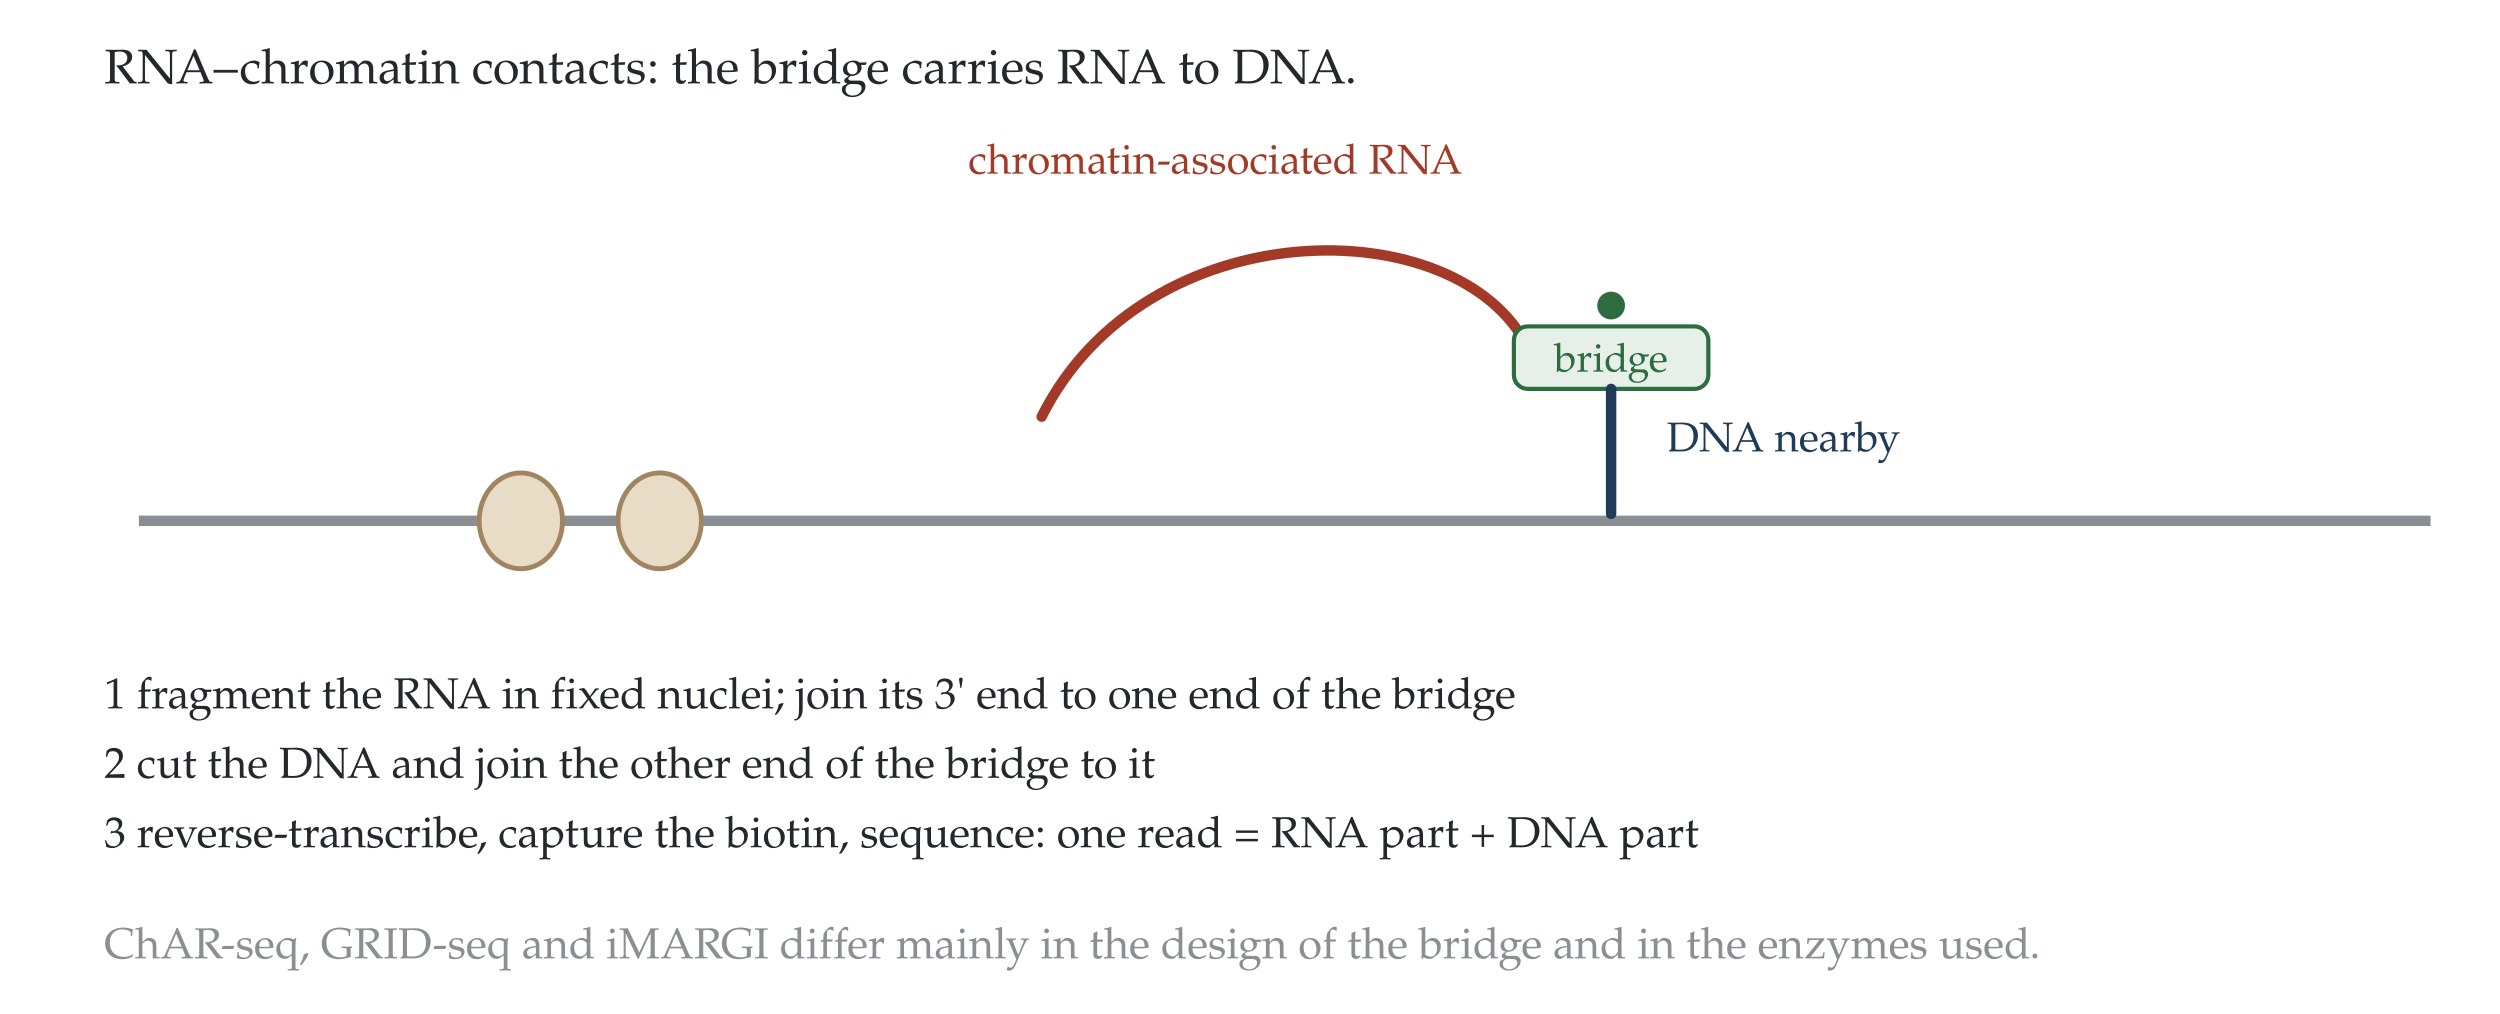
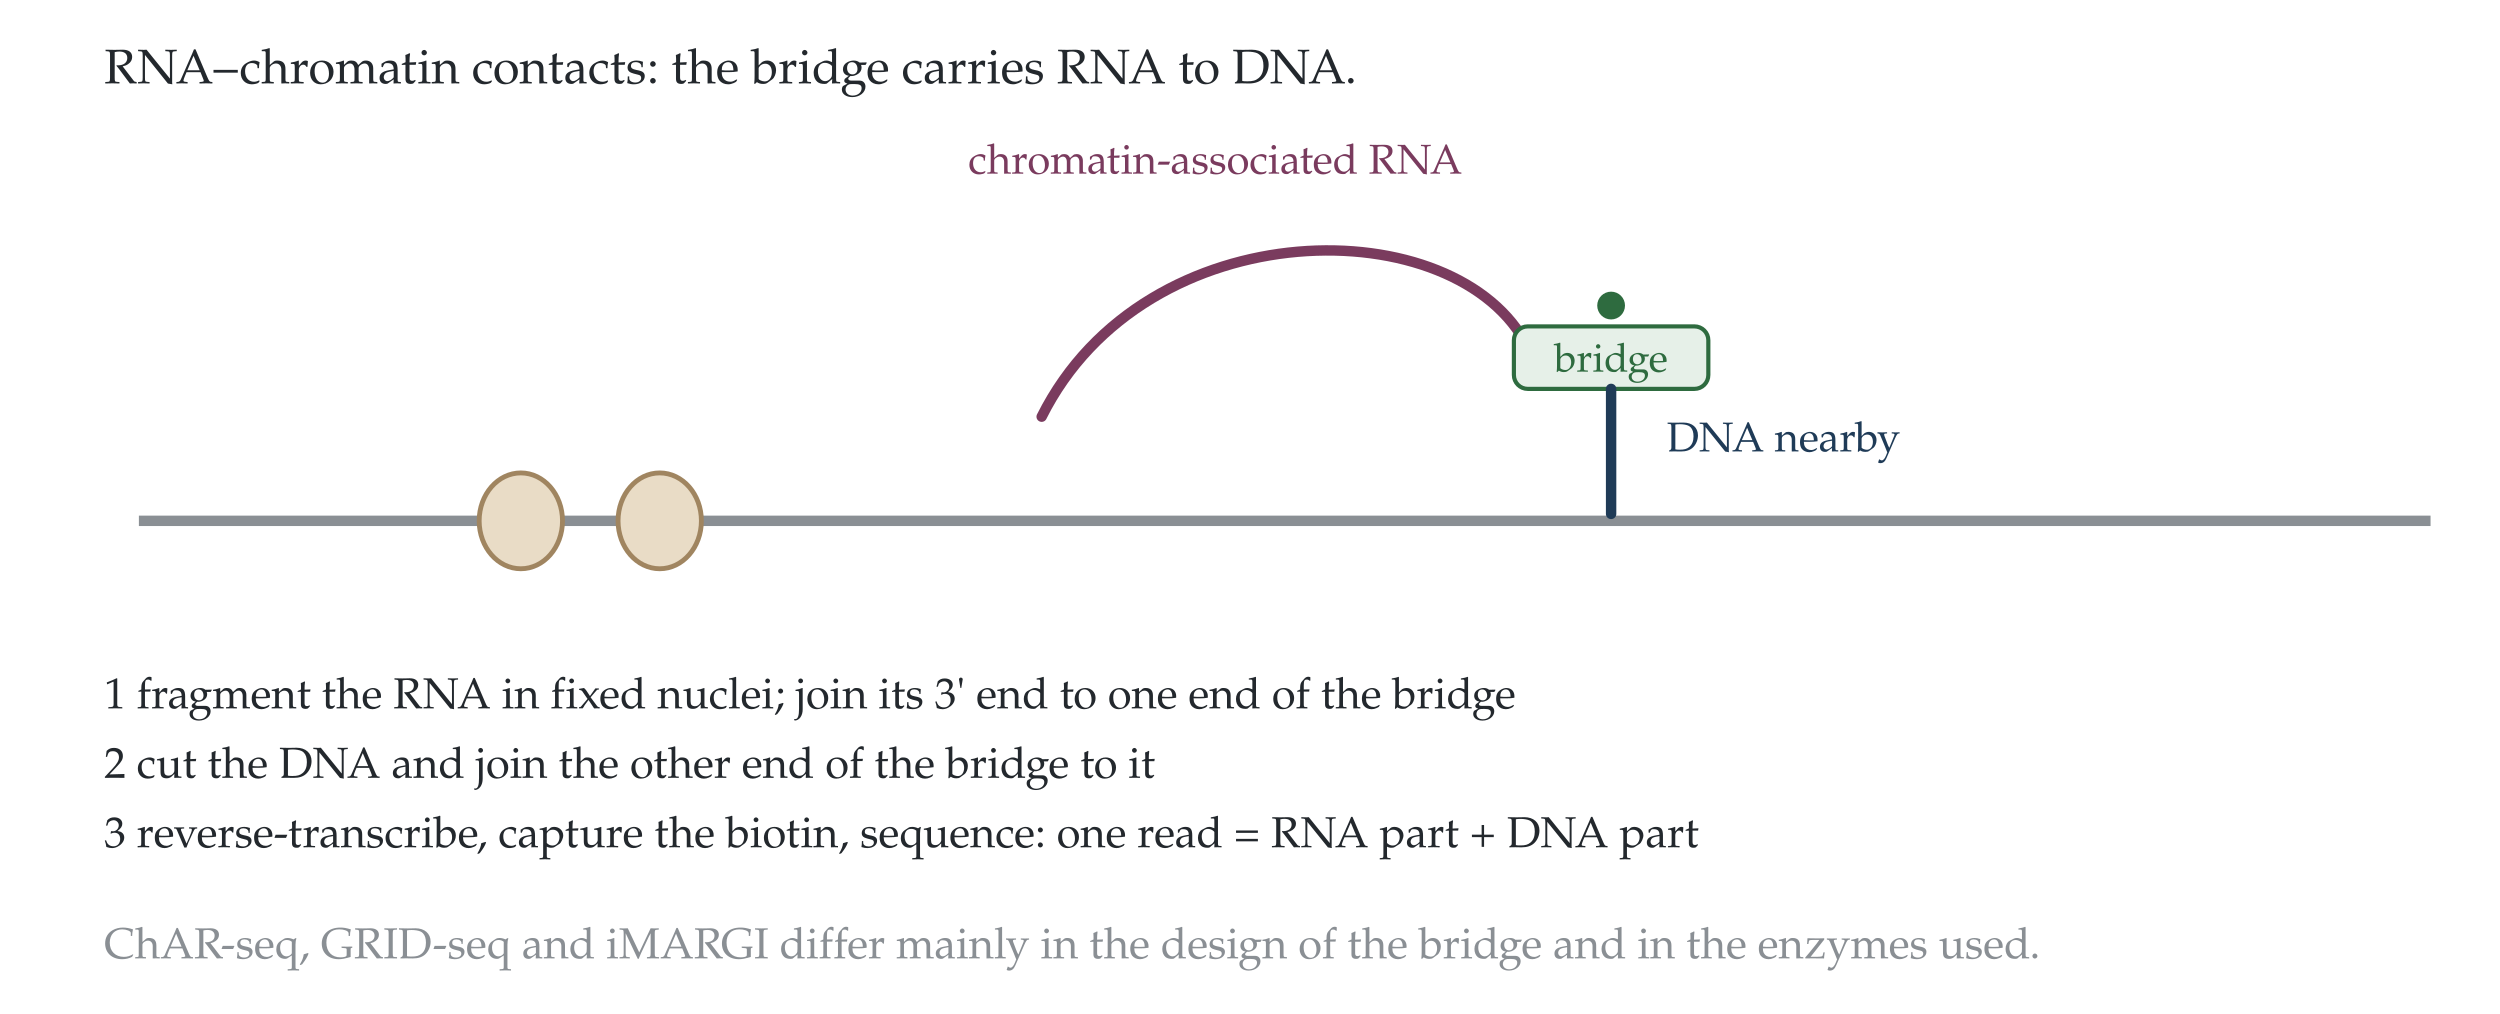
<svg xmlns="http://www.w3.org/2000/svg" viewBox="0 0 720 292" width="720" height="292" font-family="&quot;Palatino Linotype&quot;, &quot;Book Antiqua&quot;, Palatino, FreeSerif, serif" fill="#23282d">
  <rect width="720" height="292" fill="none" />
  <text x="30" y="24" font-size="14" fill="#23282d">RNA–chromatin contacts: the bridge carries RNA to DNA.</text>
  <line x1="40" y1="150" x2="700" y2="150" stroke="#8a8f94" stroke-width="3" stroke-linecap="butt" />
  <ellipse cx="150" cy="150" rx="12" ry="13.8" fill="#e9dcc6" stroke="#a08560" stroke-width="1.4" />
  <ellipse cx="190" cy="150" rx="12" ry="13.8" fill="#e9dcc6" stroke="#a08560" stroke-width="1.4" />
-   <path d="M 300 120 C 330 60, 420 60, 440 100" fill="none" stroke="#a33a28" stroke-width="3" stroke-linecap="round" />
-   <text x="350" y="50" font-size="12" text-anchor="middle" fill="#a33a28">chromatin-associated RNA</text>
+   <path d="M 300 120 C 330 60, 420 60, 440 100" fill="none" stroke="#7a3b5e" stroke-width="3" stroke-linecap="round" />
+   <text x="350" y="50" font-size="12" text-anchor="middle" fill="#7a3b5e">chromatin-associated RNA</text>
  <rect x="436" y="94" width="56" height="18" rx="4" fill="#e6f0e8" stroke="#2e6b3f" stroke-width="1.2" />
  <text x="464.0" y="107.025" font-size="11.5" text-anchor="middle" fill="#2e6b3f">bridge</text>
  <circle cx="464" cy="88" r="4" fill="#2e6b3f" />
  <line x1="464" y1="112" x2="464" y2="148" stroke="#1f3b57" stroke-width="3" stroke-linecap="round" />
  <text x="480" y="130" font-size="12" fill="#1f3b57">DNA nearby</text>
  <text x="30" y="204" font-size="12.5" fill="#23282d">1  fragment the RNA in fixed nuclei; join its 3' end to one end of the bridge</text>
  <text x="30" y="224" font-size="12.5" fill="#23282d">2  cut the DNA and join the other end of the bridge to it</text>
  <text x="30" y="244" font-size="12.5" fill="#23282d">3  reverse-transcribe, capture the biotin, sequence: one read = RNA part + DNA part</text>
  <text x="30" y="276" font-size="12.5" fill="#8a8f94">ChAR-seq, GRID-seq and iMARGI differ mainly in the design of the bridge and in the enzymes used.</text>
</svg>
